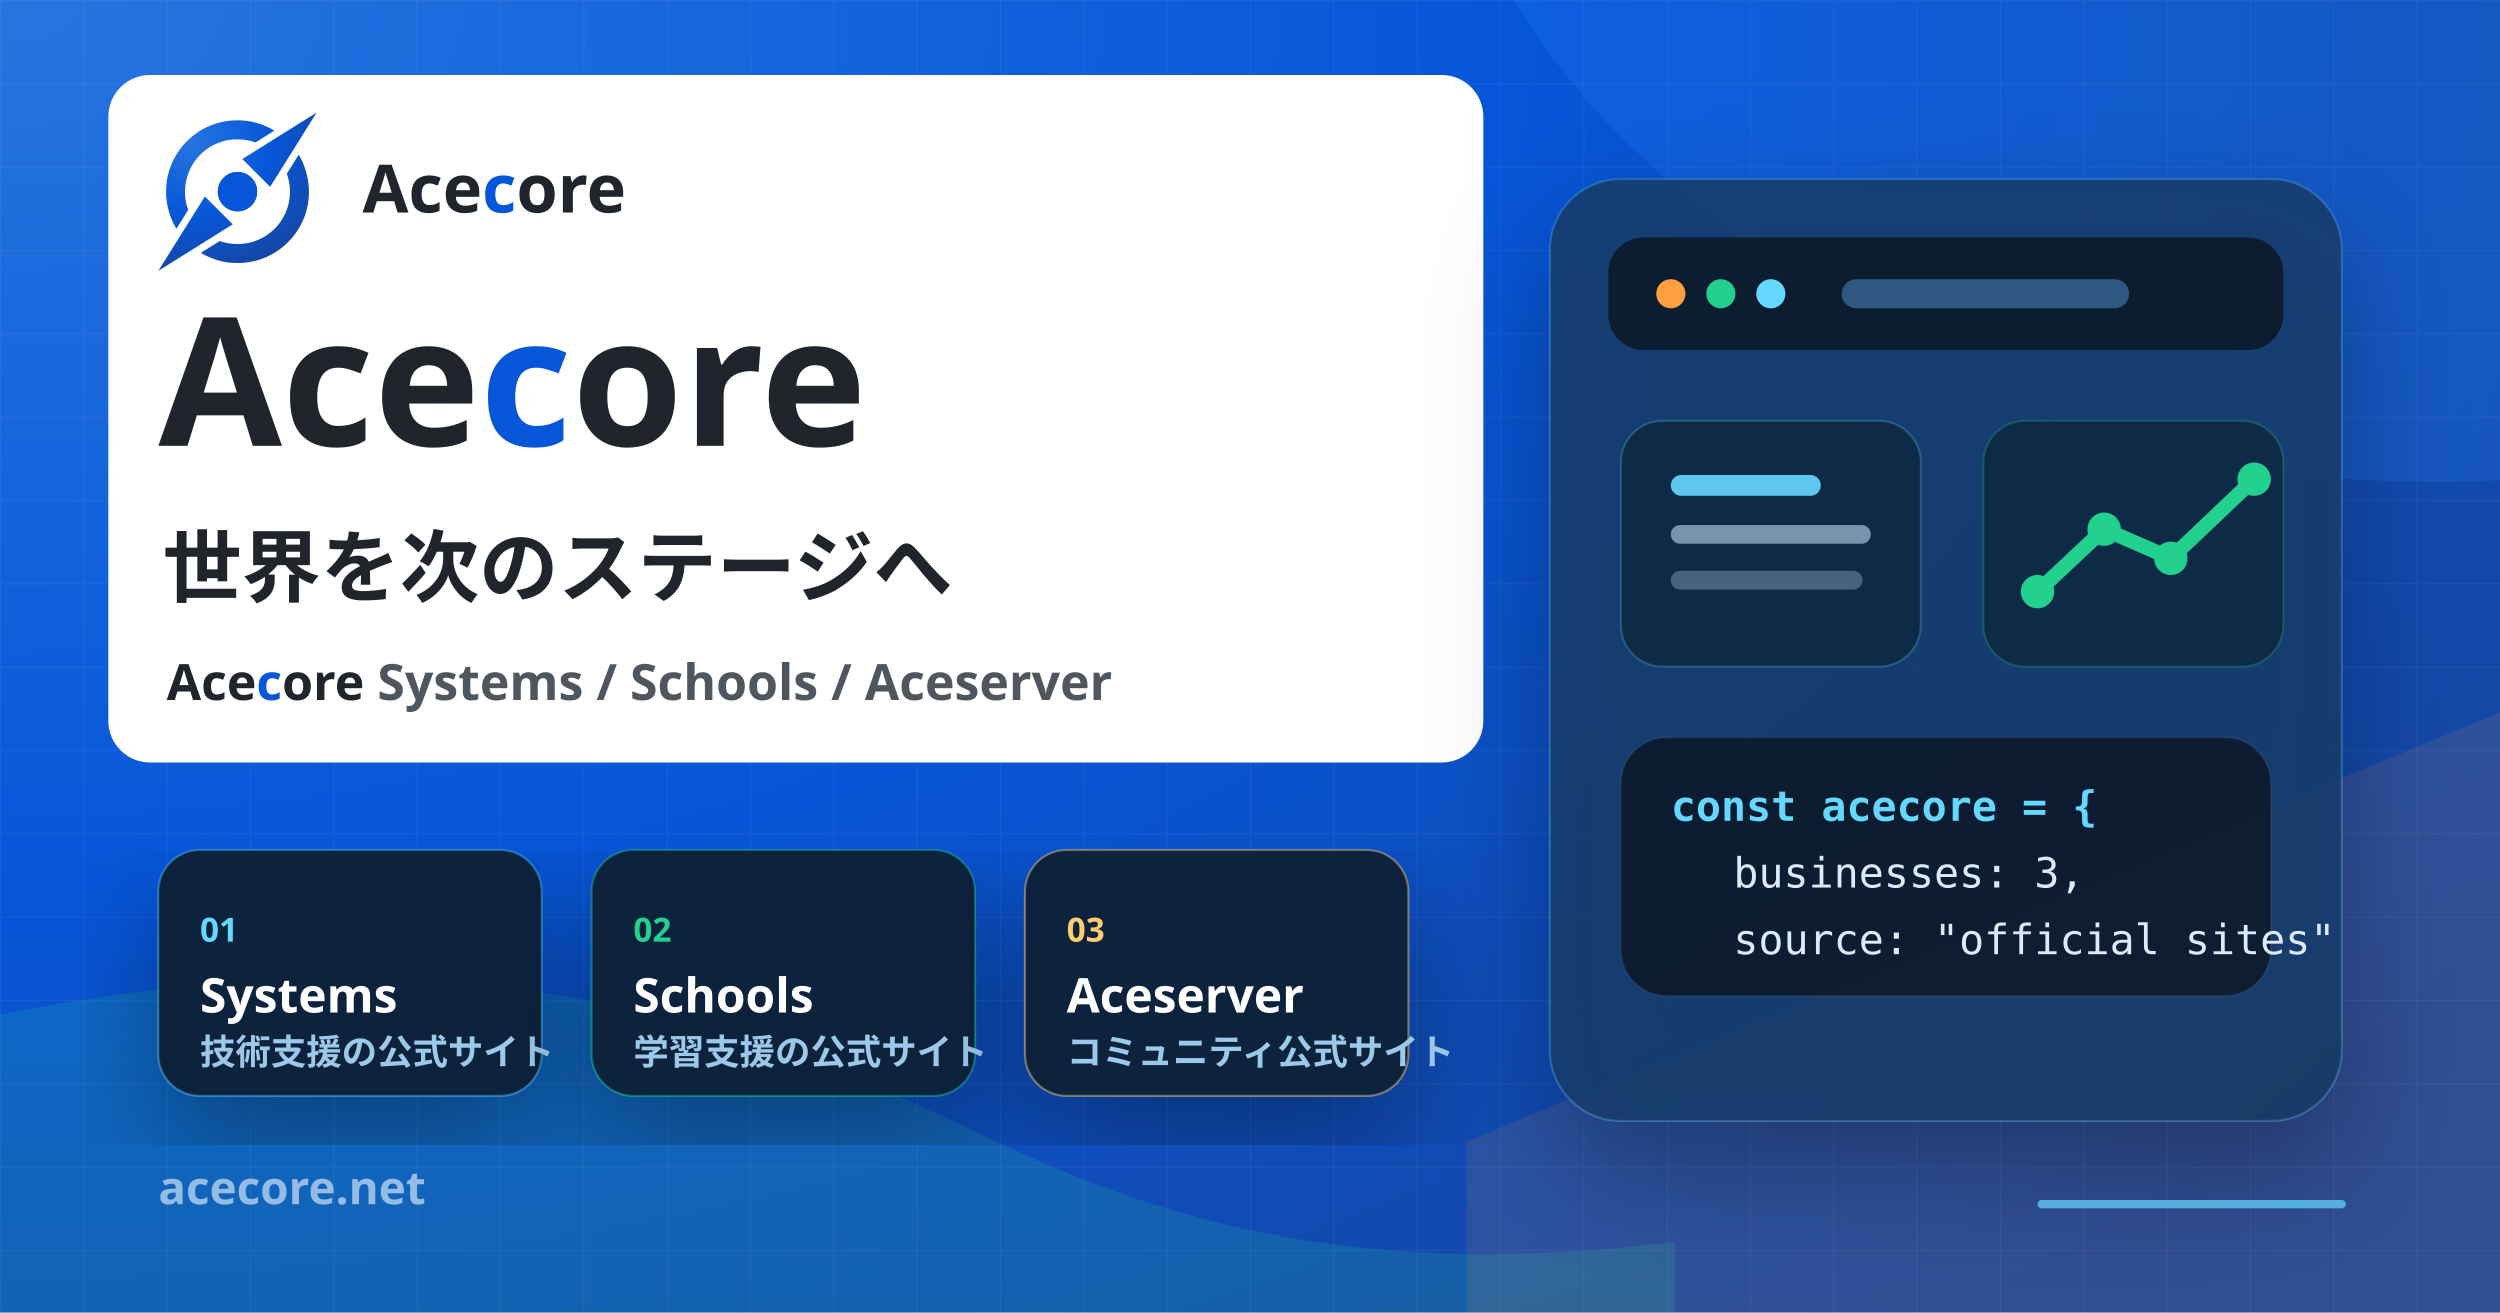
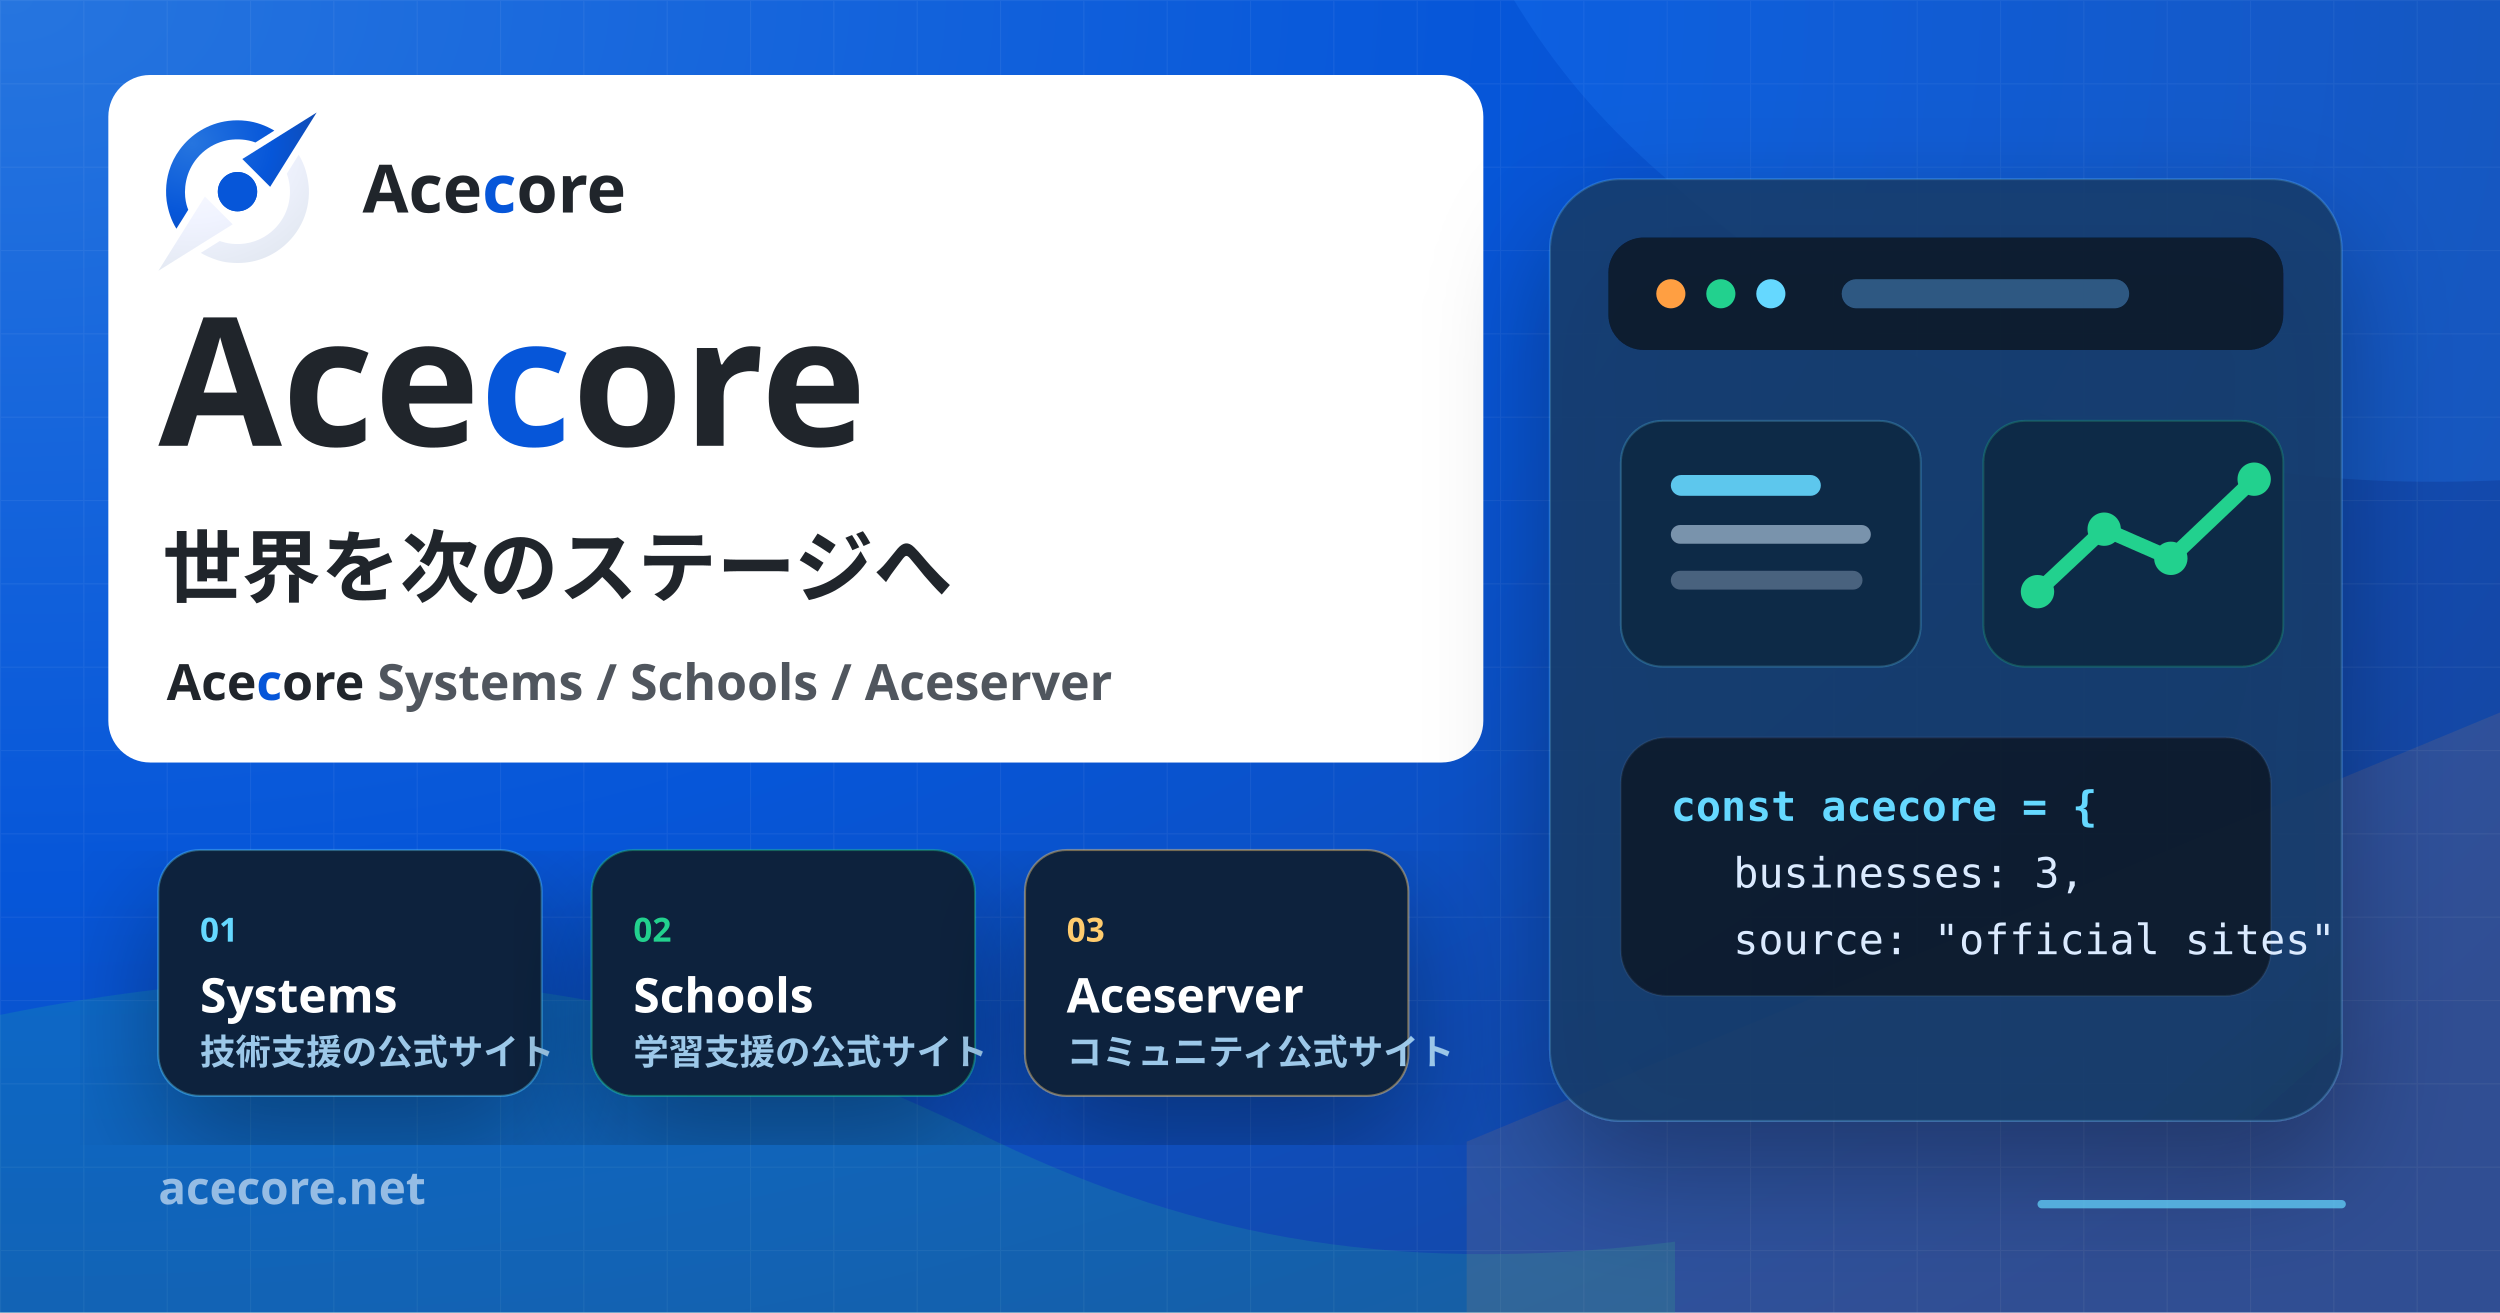
<svg xmlns="http://www.w3.org/2000/svg" width="1200" height="630" viewBox="0 0 1200 630">
  <defs>
    <radialGradient id="bg" gradientUnits="userSpaceOnUse" cx="0" cy="0" r="1" gradientTransform="matrix(1440 0 0 850.5 0 0)">
      <stop offset="0%" stop-color="#2675df" />
      <stop offset="50%" stop-color="#0656d9" />
      <stop offset="100%" stop-color="#17459d" />
    </radialGradient>
    <linearGradient id="panel" x1="708" y1="76" x2="1118" y2="540" gradientUnits="userSpaceOnUse">
      <stop offset="0" stop-color="#163b68" stop-opacity="0.88" />
      <stop offset="1" stop-color="#091a2f" stop-opacity="0.96" />
    </linearGradient>
    <pattern id="grid" width="40" height="40" patternUnits="userSpaceOnUse">
      <path d="M 40 0 H 0 V 40" fill="none" stroke="#ffffff" stroke-opacity="0.055" stroke-width="1" />
    </pattern>
    <filter id="softShadow" x="-20%" y="-20%" width="140%" height="140%">
      <feDropShadow dx="0" dy="24" stdDeviation="28" flood-color="#000000" flood-opacity="0.34" />
    </filter>
  </defs>
  <rect width="1200" height="630" fill="url(#bg)" />
  <rect width="1200" height="630" fill="url(#grid)" />
  <path d="M 688 -80 L 1210 -80 L 1210 230 C 1040 240 918 190 800 86 C 755 47 720 2 688 -80 Z" fill="#2684ff" opacity="0.22" />
  <path d="M -40 496 C 160 448 310 466 470 544 C 564 590 660 614 804 596 L 804 680 L -40 680 Z" fill="#24d18e" opacity="0.16" />
  <path d="M 704 548 L 1200 342 L 1200 630 L 704 630 Z" fill="#ff9f43" opacity="0.11" />
  <rect x="52" y="36" width="660" height="330" rx="20" fill="#ffffff" />
  <g transform="translate(76 54)">
    <svg width="76" height="76" viewBox="0 0 375 375">
      <defs>
        <clipPath id="a3957e5701">
          <path d="M 198 0 L 375 0 L 375 177 L 198 177 Z M 198 0 " clip-rule="nonzero" />
        </clipPath>
        <clipPath id="6afbb346e6">
          <path d="M 342.047 -32.93 L 407.93 32.953 L 264.836 176.047 L 198.953 110.164 Z M 342.047 -32.93 " clip-rule="nonzero" />
        </clipPath>
        <clipPath id="dbfe783954">
          <path d="M 374.988 0.012 L 264.836 176.047 L 198.953 110.164 Z M 374.988 0.012 " clip-rule="nonzero" />
        </clipPath>
        <clipPath id="270e5b8c21">
          <path d="M 140 140 L 235 140 L 235 235 L 140 235 Z M 140 140 " clip-rule="nonzero" />
        </clipPath>
        <clipPath id="cd695f61e1">
          <path d="M 187.496 121.617 L 253.379 187.504 L 187.496 253.387 L 121.613 187.504 Z M 187.496 121.617 " clip-rule="nonzero" />
        </clipPath>
        <clipPath id="7e0fedd2f4">
          <path d="M 220.438 154.559 C 202.242 136.367 172.746 136.367 154.555 154.559 C 136.359 172.754 136.359 202.25 154.555 220.445 C 172.746 238.637 202.242 238.637 220.438 220.445 C 238.629 202.25 238.629 172.754 220.438 154.559 Z M 220.438 154.559 " clip-rule="nonzero" />
        </clipPath>
        <clipPath id="c3602e9733">
          <path d="M 0 198 L 177 198 L 177 375 L 0 375 Z M 0 198 " clip-rule="nonzero" />
        </clipPath>
        <clipPath id="f2a35fea8d">
          <path d="M 32.945 407.926 L -32.941 342.043 L 110.191 198.91 L 176.074 264.797 Z M 32.945 407.926 " clip-rule="nonzero" />
        </clipPath>
        <clipPath id="2d860f12f2">
          <path d="M 0.004 374.984 L 110.191 198.91 L 176.074 264.797 Z M 0.004 374.984 " clip-rule="nonzero" />
        </clipPath>
        <radialGradient id="whole-theme" gradientUnits="userSpaceOnUse" cx="0" cy="0" r="1" gradientTransform="matrix(380 0 0 340 80 72)">
          <stop offset="0%" stop-color="#2675df" />
          <stop offset="50%" stop-color="#0656d9" />
          <stop offset="100%" stop-color="#17459d" />
        </radialGradient>
+         <radialGradient id="pale-surface" gradientUnits="userSpaceOnUse" cx="0" cy="0" r="1" gradientTransform="matrix(380 0 0 340 80 72)">
+           <stop offset="0%" stop-color="#ffffff" />
+           <stop offset="55%" stop-color="#f0f3ff" />
+           <stop offset="100%" stop-color="#e1e7f0" />
+         </radialGradient>
      </defs>
      <path class="outer-ink" fill="url(#whole-theme)" d="M 230.043 71.02 C 209.73 63.477 188.301 62.211 167 65.082 C 165.305 65.352 163.605 65.668 161.906 66.027 C 140.082 70.652 120.922 80.328 104.426 95.062 C 100.137 98.895 95.711 103.418 91.84 108.109 C 78.883 123.805 70.297 141.441 66.078 161.012 C 57.496 200.844 69.965 228.148 70.863 230.344 C 60.105 247.633 60.207 247.863 42.785 275.242 C 30.289 255.219 23.223 232.727 19.703 209.527 C 18.598 201.109 18.137 192.488 18.324 183.66 C 18.645 168.238 20.973 153.273 25.305 138.766 C 30.922 119.973 39.578 102.723 51.281 87.008 C 64.082 69.824 80.188 54.812 98.535 43.535 C 119.289 30.777 141.719 22.879 165.832 19.836 C 179.965 18.055 194.129 18.043 208.328 19.809 C 231.965 22.504 254.328 30.91 274.746 42.816 C 244.926 61.586 244.898 61.594 230.043 71.02 Z M 230.043 71.02 " fill-opacity="1" fill-rule="nonzero" />
-       <path class="outer-pale" fill="url(#whole-theme)" d="M 145.617 304.262 C 146.184 304.527 165.508 312.844 194.297 311.391 C 224.988 309.848 254.219 296.781 275.73 275.035 C 291.141 259.453 301.715 241.168 307.449 220.18 C 313.566 197.777 313.113 174.191 306.637 151.988 C 305.469 147.992 304.418 145.238 304.305 144.977 C 313.676 130.012 313.672 130.012 332.418 100.066 C 347.242 124.035 354.406 151.129 356.496 179.016 C 356.906 187.043 356.758 194.957 356.059 202.754 C 353.41 232.145 343.805 258.914 327.238 283.07 C 319.359 294.562 309.965 305.094 299.066 314.664 C 280.883 330.625 260.398 342.098 237.613 349.09 C 216.266 355.641 194.117 357.836 171.168 355.672 C 167.766 355.48 156.367 354.75 140.746 349.996 C 125.5 345.359 106.641 336.617 100.574 332.457 C 118.953 320.832 118.988 320.824 145.617 304.262 Z M 145.617 304.262 " fill-opacity="1" fill-rule="nonzero" />
+       <path class="outer-pale" fill="url(#pale-surface)" d="M 145.617 304.262 C 146.184 304.527 165.508 312.844 194.297 311.391 C 224.988 309.848 254.219 296.781 275.73 275.035 C 291.141 259.453 301.715 241.168 307.449 220.18 C 313.566 197.777 313.113 174.191 306.637 151.988 C 305.469 147.992 304.418 145.238 304.305 144.977 C 313.676 130.012 313.672 130.012 332.418 100.066 C 347.242 124.035 354.406 151.129 356.496 179.016 C 356.906 187.043 356.758 194.957 356.059 202.754 C 353.41 232.145 343.805 258.914 327.238 283.07 C 319.359 294.562 309.965 305.094 299.066 314.664 C 280.883 330.625 260.398 342.098 237.613 349.09 C 216.266 355.641 194.117 357.836 171.168 355.672 C 167.766 355.48 156.367 354.75 140.746 349.996 C 125.5 345.359 106.641 336.617 100.574 332.457 C 118.953 320.832 118.988 320.824 145.617 304.262 Z M 145.617 304.262 " fill-opacity="1" fill-rule="nonzero" />
      <g clip-path="url(#a3957e5701)">
        <g clip-path="url(#6afbb346e6)">
          <g clip-path="url(#dbfe783954)">
            <path class="outer-ink outer-arrow" fill="url(#whole-theme)" d="M 342.047 -32.93 L 407.93 32.953 L 264.836 176.047 L 198.953 110.164 Z M 342.047 -32.93 " fill-opacity="1" fill-rule="nonzero" />
          </g>
        </g>
      </g>
      <g clip-path="url(#270e5b8c21)">
        <g clip-path="url(#cd695f61e1)">
          <g clip-path="url(#7e0fedd2f4)">
            <path fill="#0656d9" d="M 187.496 121.617 L 253.379 187.504 L 187.496 253.387 L 121.613 187.504 Z M 187.496 121.617 " fill-opacity="1" fill-rule="nonzero" />
            <path fill="#0656d9" d="M 187.496 121.617 L 253.379 187.504 L 187.496 253.387 L 121.613 187.504 Z M 187.496 121.617 " fill-opacity="1" fill-rule="nonzero" />
          </g>
        </g>
      </g>
      <g clip-path="url(#c3602e9733)">
        <g clip-path="url(#f2a35fea8d)">
          <g clip-path="url(#2d860f12f2)">
-             <path class="outer-pale outer-arrow" fill="url(#whole-theme)" d="M 32.945 407.926 L -32.941 342.043 L 110.191 198.91 L 176.074 264.797 Z M 32.945 407.926 " fill-opacity="1" fill-rule="nonzero" />
+             <path class="outer-pale outer-arrow" fill="url(#pale-surface)" d="M 32.945 407.926 L -32.941 342.043 L 110.191 198.91 L 176.074 264.797 Z M 32.945 407.926 " fill-opacity="1" fill-rule="nonzero" />
          </g>
        </g>
      </g>
    </svg>
    <text x="98" y="48" fill="#20252b" font-family="Noto Sans JP, Yu Gothic, Meiryo, sans-serif" font-size="32" font-weight="800">
      Ace<tspan fill="#0656d9">c</tspan>ore
    </text>
  </g>
  <g transform="translate(76 214)" font-family="Noto Sans JP, Yu Gothic, Meiryo, sans-serif">
    <text x="0" y="0" fill="#20252b" font-size="86" font-weight="900">
      Ace<tspan fill="#0656d9">c</tspan>ore
    </text>
    <text x="2" y="72" fill="#20252b" font-size="38" font-weight="800">
      世界を次のステージへ
    </text>
    <text x="4" y="122" fill="#50565e" font-size="24" font-weight="700">
      <tspan fill="#20252b">Ace<tspan fill="#0656d9">c</tspan>ore</tspan> Systems / Schools / Aceserver
    </text>
  </g>
  <g transform="translate(76 408)" font-family="Noto Sans JP, Yu Gothic, Meiryo, sans-serif">
    <g filter="url(#softShadow)">
      <rect x="0" y="0" width="184" height="118" rx="20" fill="#0d223c" stroke="#65d8ff" stroke-opacity="0.35" />
      <text x="20" y="44" fill="#65d8ff" font-size="16" font-weight="800">
        01
      </text>
      <text x="20" y="78" fill="#ffffff" font-size="23" font-weight="800">
        Systems
      </text>
      <text x="20" y="103" fill="#9cc8e9" font-size="17" font-weight="700">
        技術支援の公式サイト
      </text>
    </g>
    <g transform="translate(208 0)" filter="url(#softShadow)">
      <rect x="0" y="0" width="184" height="118" rx="20" fill="#0d223c" stroke="#24d18e" stroke-opacity="0.38" />
      <text x="20" y="44" fill="#24d18e" font-size="16" font-weight="800">
        02
      </text>
      <text x="20" y="78" fill="#ffffff" font-size="23" font-weight="800">
        Schools
      </text>
      <text x="20" y="103" fill="#9cc8e9" font-size="17" font-weight="700">
        学習支援の公式サイト
      </text>
    </g>
    <g transform="translate(416 0)" filter="url(#softShadow)">
      <rect x="0" y="0" width="184" height="118" rx="20" fill="#0d223c" stroke="#ffcc6e" stroke-opacity="0.42" />
      <text x="20" y="44" fill="#ffcc6e" font-size="16" font-weight="800">
        03
      </text>
      <text x="20" y="78" fill="#ffffff" font-size="23" font-weight="800">
        Aceserver
      </text>
      <text x="20" y="103" fill="#9cc8e9" font-size="17" font-weight="700">
        コミュニティ公式サイト
      </text>
    </g>
  </g>
  <g transform="translate(744 86)" filter="url(#softShadow)">
    <rect width="380" height="452" rx="34" fill="url(#panel)" stroke="#7dd3fc" stroke-opacity="0.22" />
    <rect x="28" y="28" width="324" height="54" rx="17" fill="#071321" opacity="0.82" />
    <circle cx="58" cy="55" r="7" fill="#ff9f43" />
    <circle cx="82" cy="55" r="7" fill="#24d18e" />
    <circle cx="106" cy="55" r="7" fill="#65d8ff" />
    <rect x="140" y="48" width="138" height="14" rx="7" fill="#335f8b" opacity="0.9" />
    <g transform="translate(34 116)">
      <rect width="144" height="118" rx="20" fill="#102a47" stroke="#65d8ff" stroke-opacity="0.24" />
      <rect x="24" y="26" width="72" height="10" rx="5" fill="#65d8ff" opacity="0.9" />
      <rect x="24" y="50" width="96" height="9" rx="4.5" fill="#cfe9ff" opacity="0.55" />
      <rect x="24" y="72" width="92" height="9" rx="4.5" fill="#cfe9ff" opacity="0.3" />
      <rect x="174" y="0" width="144" height="118" rx="20" fill="#102a47" stroke="#24d18e" stroke-opacity="0.24" />
      <polyline points="200,82 232,52 264,66 304,28" fill="none" stroke="#24d18e" stroke-width="7" stroke-linecap="round" stroke-linejoin="round" />
      <circle cx="200" cy="82" r="8" fill="#24d18e" />
      <circle cx="232" cy="52" r="8" fill="#24d18e" />
      <circle cx="264" cy="66" r="8" fill="#24d18e" />
      <circle cx="304" cy="28" r="8" fill="#24d18e" />
    </g>
    <g transform="translate(34 268)">
      <rect width="312" height="124" rx="22" fill="#071321" opacity="0.78" stroke="#ffffff" stroke-opacity="0.08" />
      <text x="24" y="40" fill="#65d8ff" font-family="Consolas, monospace" font-size="20" font-weight="700">
        const acecore = {
      </text>
      <text x="54" y="72" fill="#dbeafe" font-family="Consolas, monospace" font-size="20">
        businesses: 3,
      </text>
      <text x="54" y="104" fill="#dbeafe" font-family="Consolas, monospace" font-size="20">
        source: "official sites"
      </text>
    </g>
  </g>
  <text x="76" y="578" fill="#c9def4" opacity="0.72" font-family="Noto Sans JP, Yu Gothic, Meiryo, sans-serif" font-size="22" font-weight="700">
    acecore.net
  </text>
  <path d="M 980 578 H 1124" stroke="#65d8ff" stroke-width="4" stroke-linecap="round" opacity="0.7" />
</svg>
